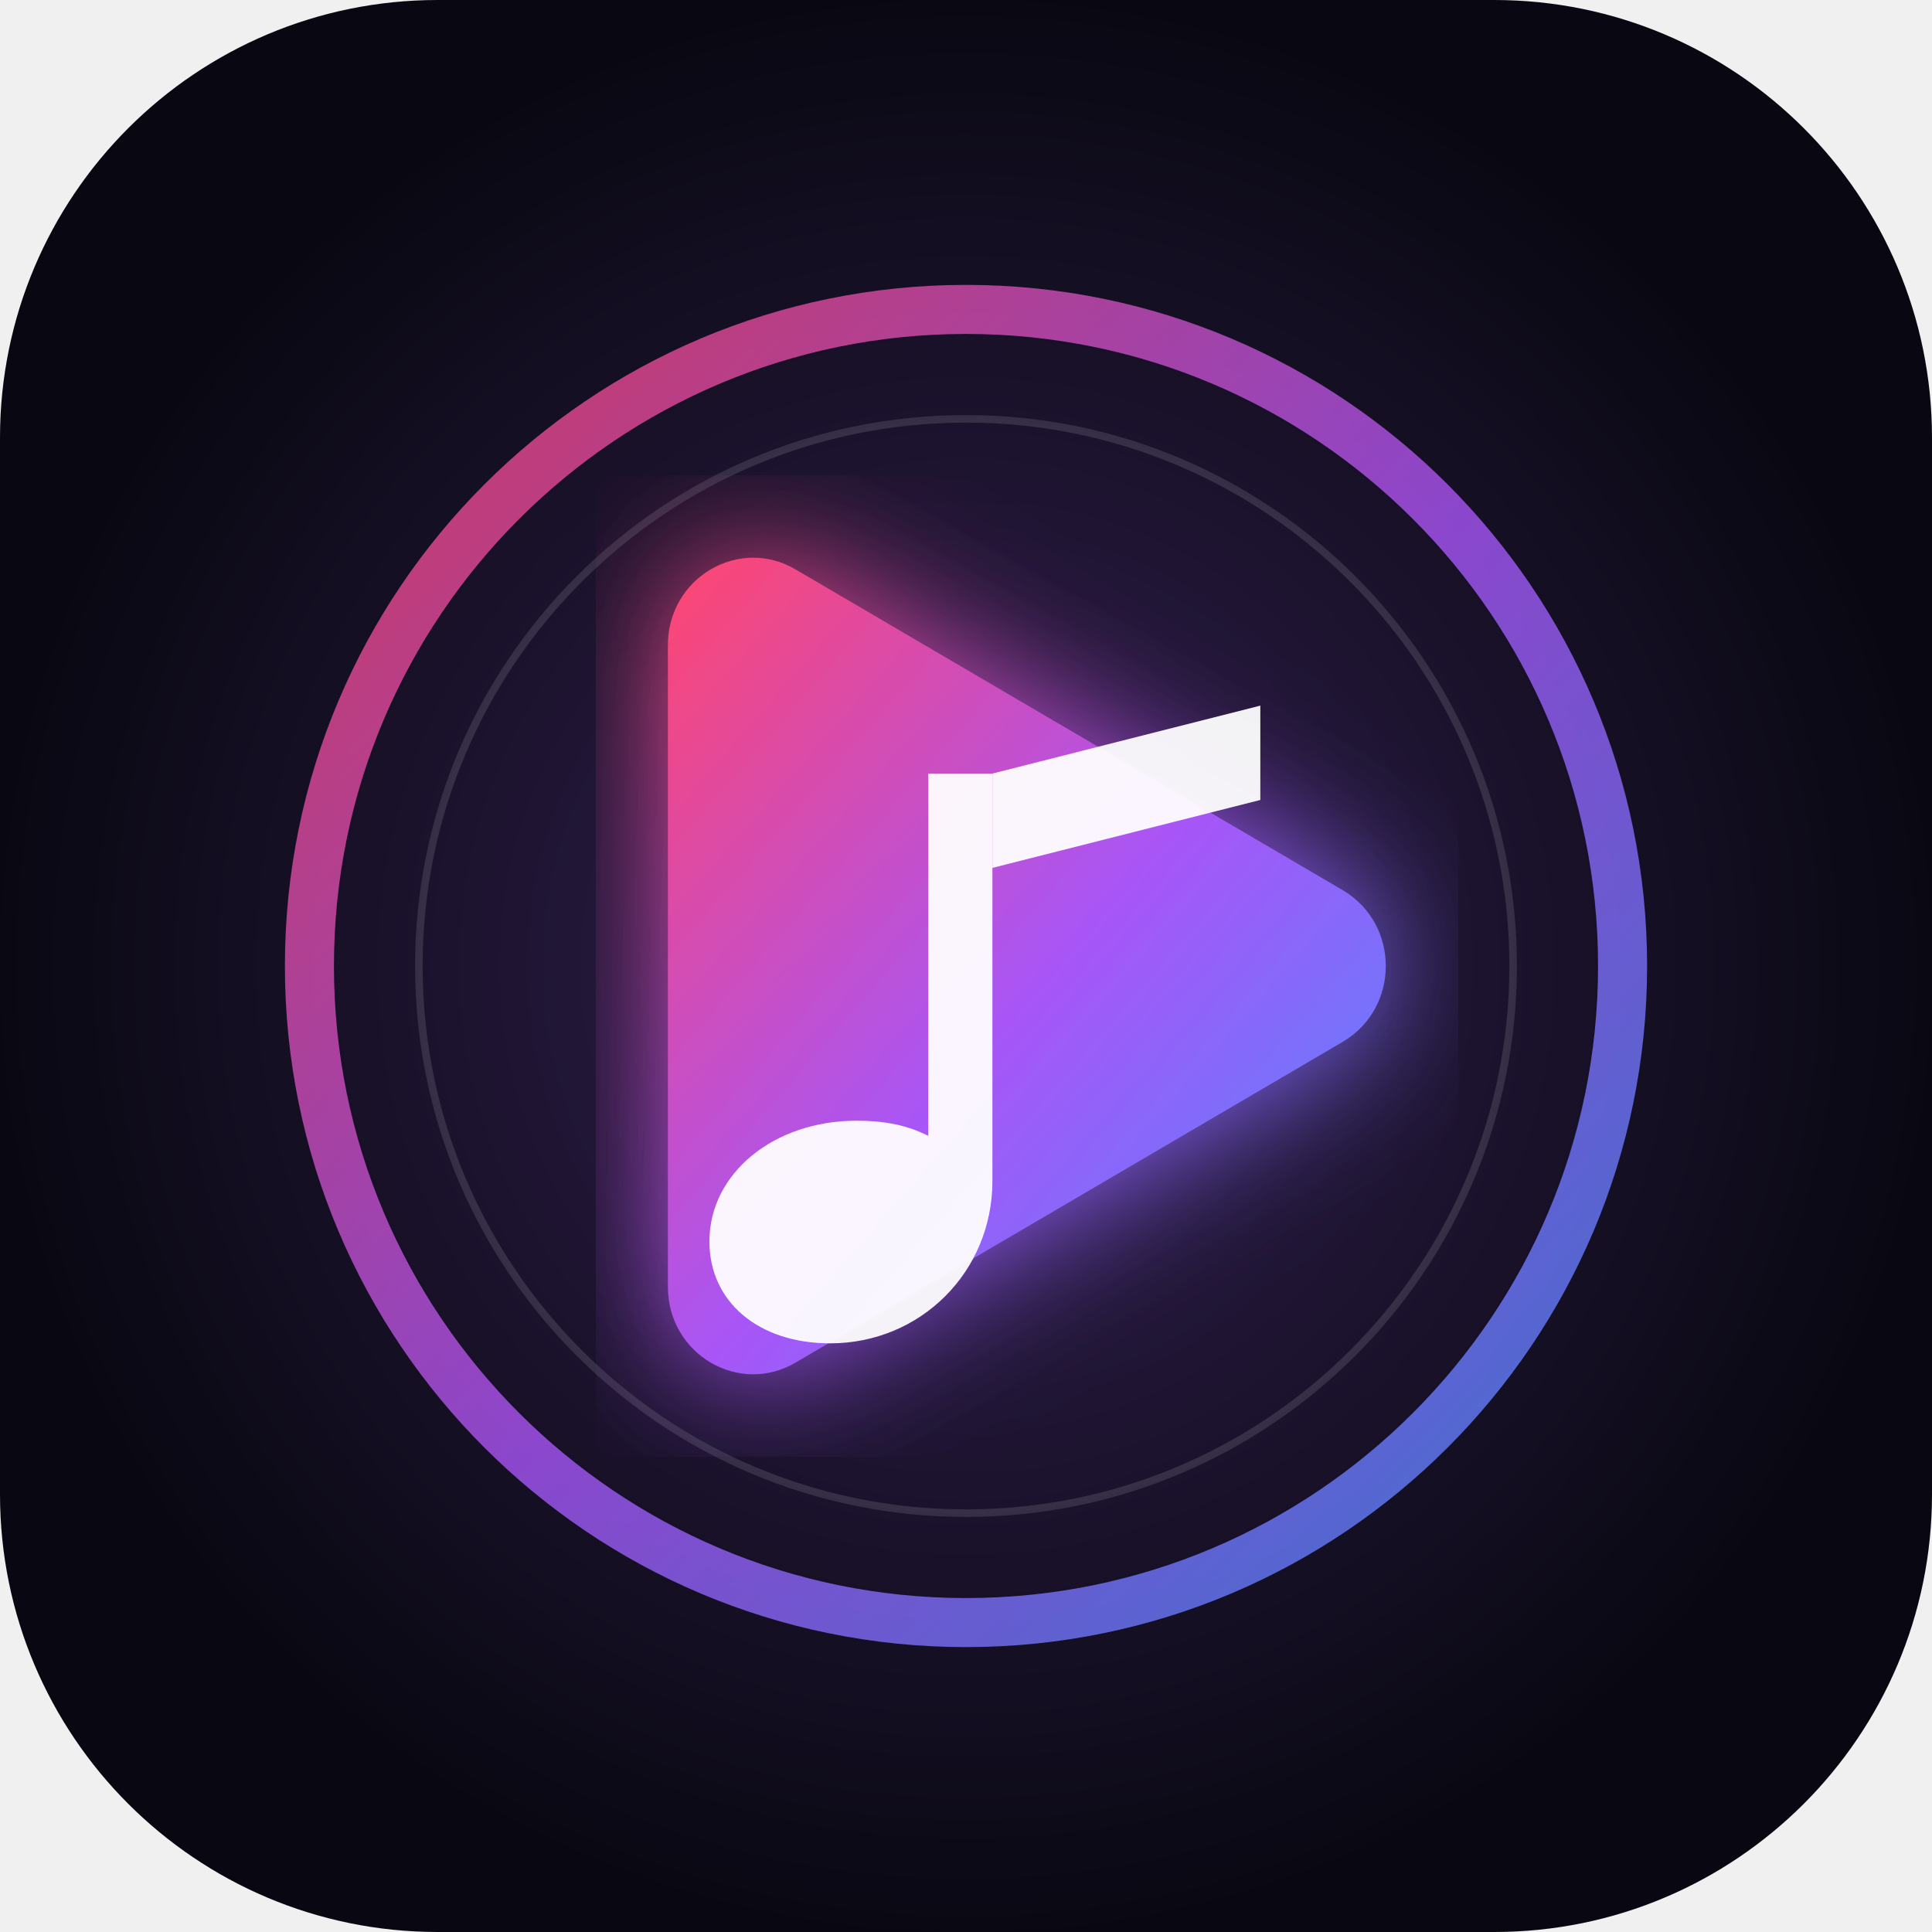
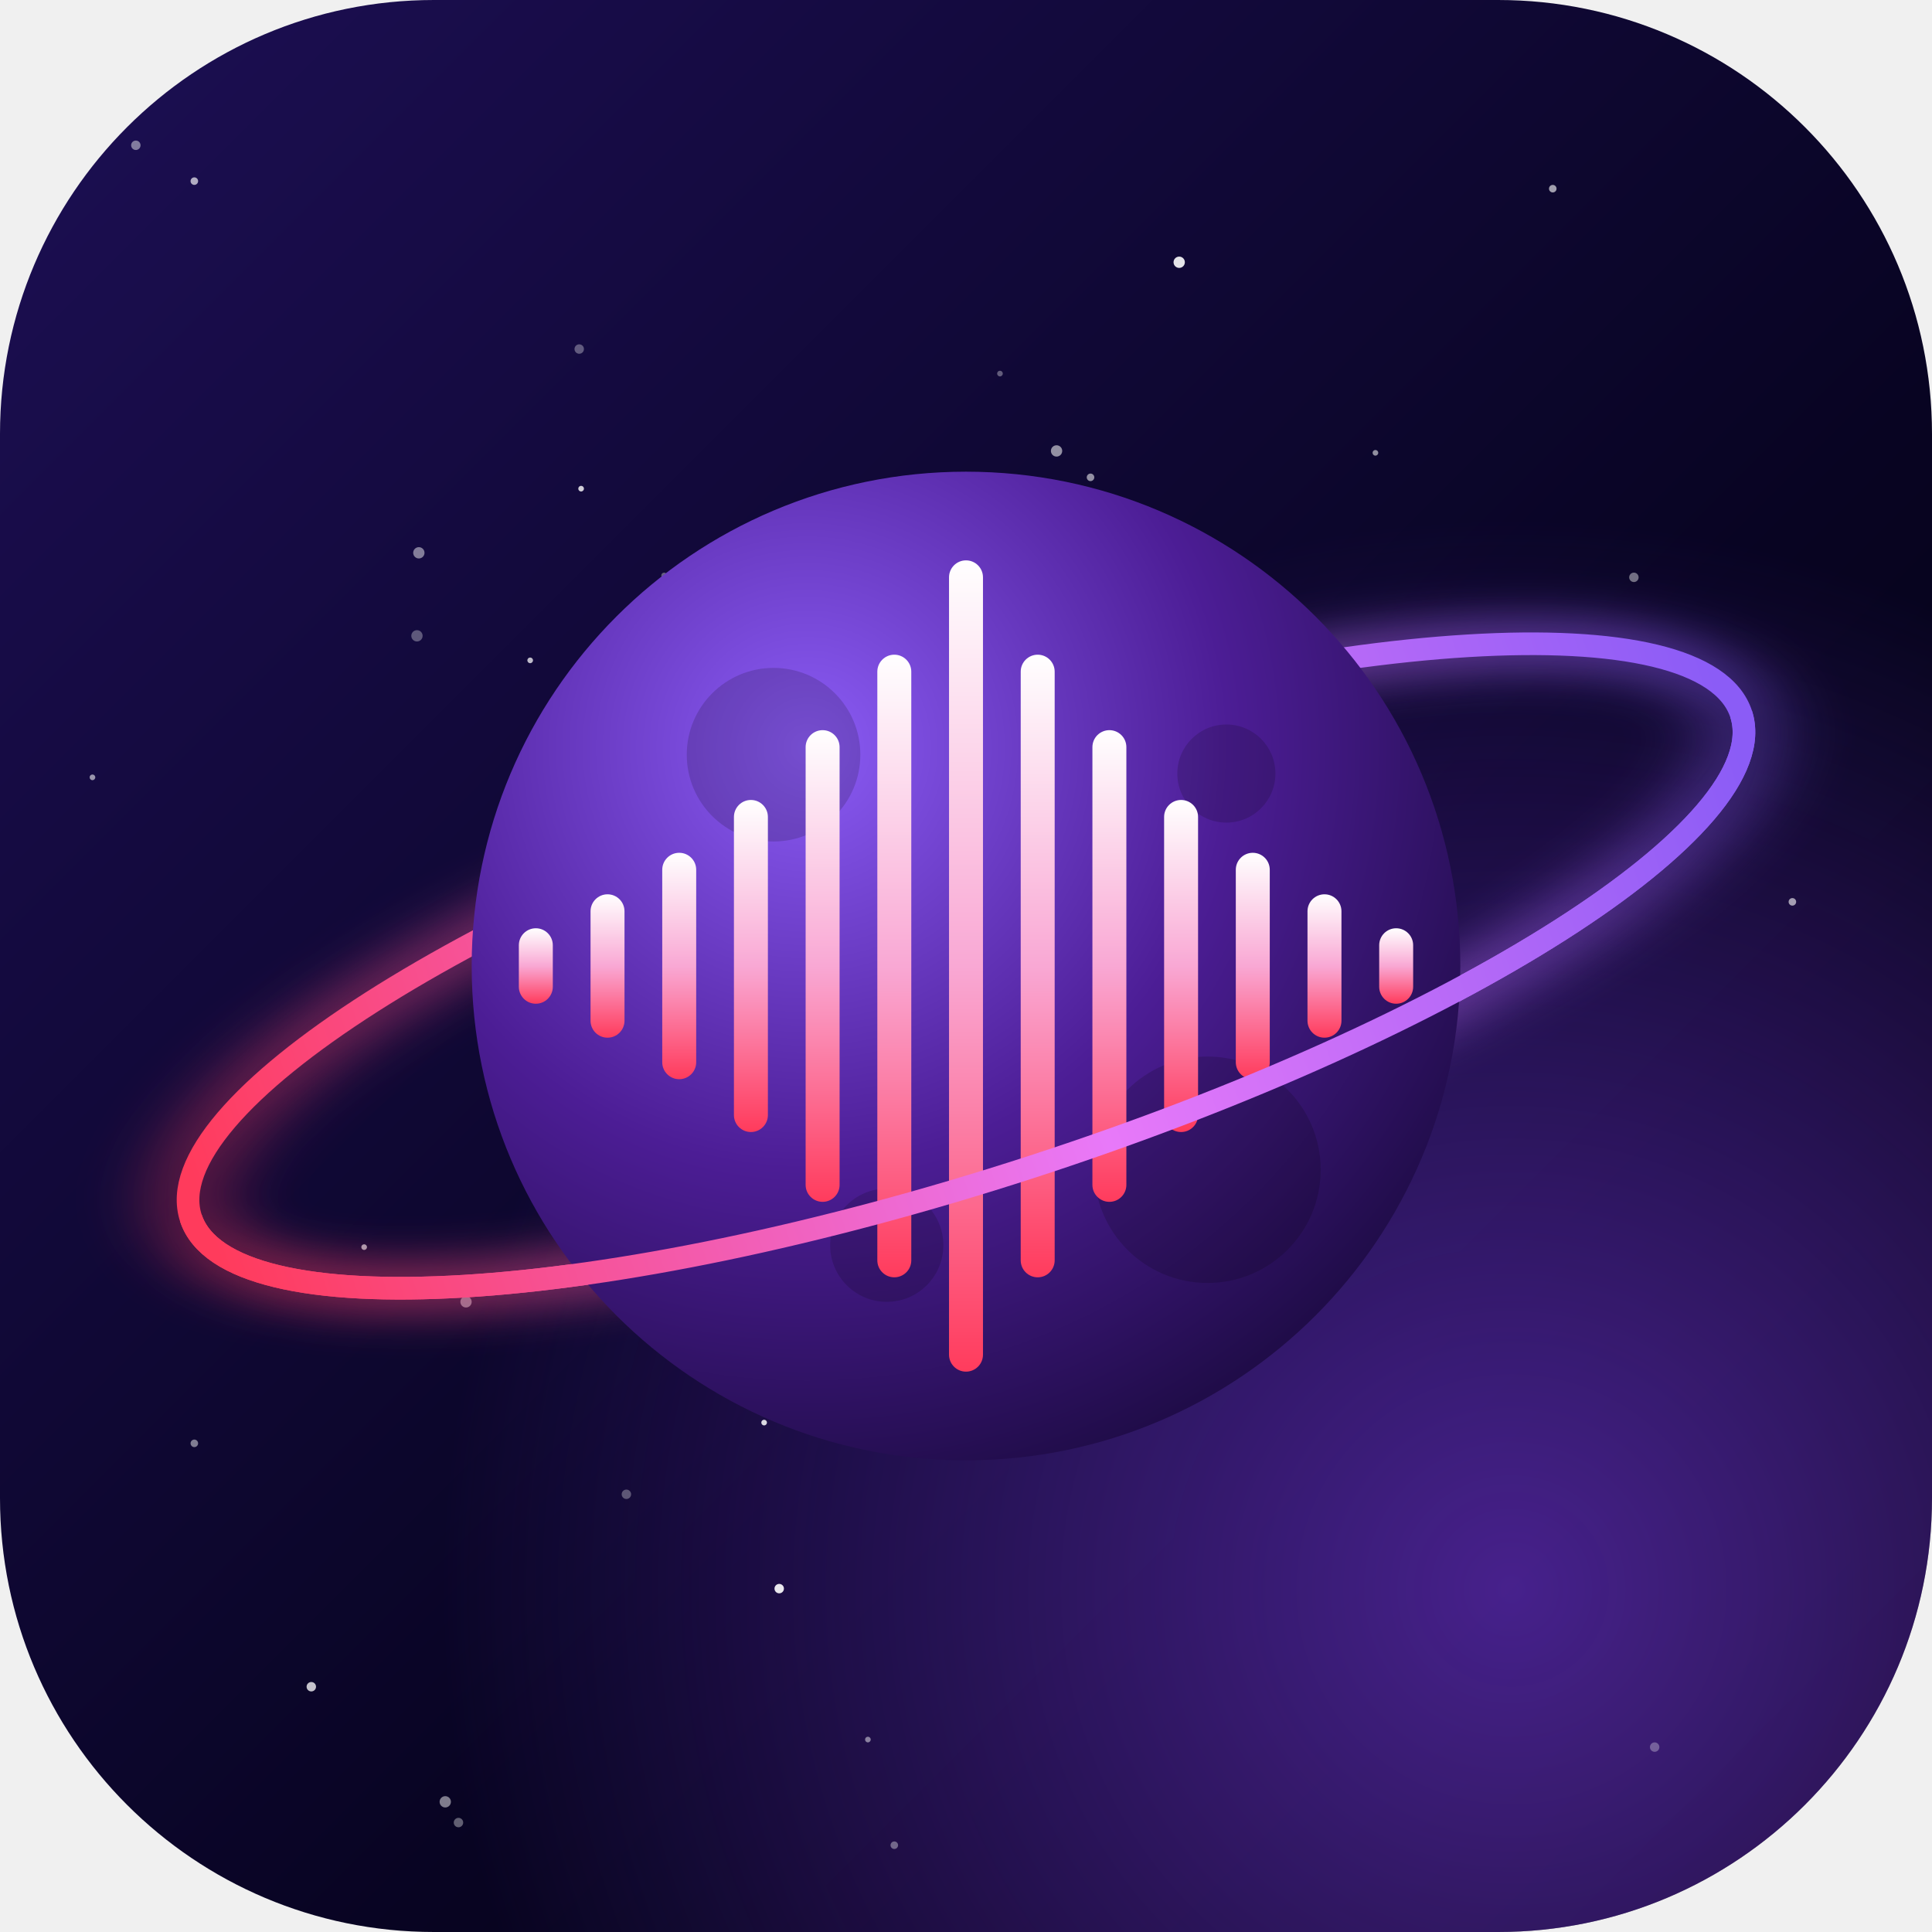
- <svg xmlns="http://www.w3.org/2000/svg" viewBox="0 0 512 512">
+ <svg xmlns="http://www.w3.org/2000/svg" viewBox="0 0 1024 1024" width="1024" height="1024">
  <defs>
-     <linearGradient id="g" x1="0" y1="0" x2="1" y2="1">
-       <stop offset="0" stop-color="#ff456f" />
-       <stop offset=".52" stop-color="#a855f7" />
-       <stop offset="1" stop-color="#4b8cff" />
+     <linearGradient id="bg" x1="0" y1="0" x2="1" y2="1">
+       <stop offset="0" stop-color="#1d0f55" />
+       <stop offset=".6" stop-color="#080422" />
+       <stop offset="1" stop-color="#030208" />
    </linearGradient>
-     <radialGradient id="bg">
-       <stop stop-color="#32204f" />
-       <stop offset="1" stop-color="#090812" />
+     <radialGradient id="neb" cx="78%" cy="82%" r="55%">
+       <stop offset="0" stop-color="#7c3aed" stop-opacity=".55" />
+       <stop offset="1" stop-color="#7c3aed" stop-opacity="0" />
    </radialGradient>
-     <filter id="glow">
-       <feGaussianBlur stdDeviation="18" result="b" />
-       <feMerge>
-         <feMergeNode in="b" />
-         <feMergeNode in="SourceGraphic" />
-       </feMerge>
+     <radialGradient id="pl" cx="34%" cy="28%" r="85%">
+       <stop offset="0" stop-color="#8b5cf6" />
+       <stop offset=".5" stop-color="#4c1d95" />
+       <stop offset="1" stop-color="#150836" />
+     </radialGradient>
+     <linearGradient id="rg" x1="0" x2="1">
+       <stop offset="0" stop-color="#ff3b5c" />
+       <stop offset=".55" stop-color="#e879f9" />
+       <stop offset="1" stop-color="#8b5cf6" />
+     </linearGradient>
+     <linearGradient id="bar" x1="0" y1="0" x2="0" y2="1">
+       <stop offset="0" stop-color="#fff" />
+       <stop offset=".5" stop-color="#f9a8d4" />
+       <stop offset="1" stop-color="#ff3b5c" />
+     </linearGradient>
+     <filter id="gl">
+       <feGaussianBlur stdDeviation="16" />
    </filter>
+     <clipPath id="r">
+       <rect width="1024" height="1024" rx="230" />
+     </clipPath>
+     <clipPath id="front">
+       <rect x="0" y="512" width="1024" height="300" />
+     </clipPath>
  </defs>
-   <rect width="512" height="512" rx="116" fill="url(#bg)" />
-   <circle cx="256" cy="256" r="174" fill="none" stroke="url(#g)" stroke-width="13" opacity=".8" />
-   <circle cx="256" cy="256" r="145" fill="none" stroke="#fff" stroke-opacity=".12" stroke-width="2" />
-   <path d="M211 151c-15-9-34 2-34 20v170c0 18 19 29 34 20l145-85c15-9 15-31 0-40z" fill="url(#g)" filter="url(#glow)" />
-   <path d="M263 205v108c0 24-19 43-43 43-19 0-32-11-32-27 0-18 17-32 39-32 7 0 13 1 19 4v-96z" fill="#fff" opacity=".94" />
-   <path d="M263 205l71-18v25l-71 18z" fill="#fff" opacity=".94" />
+   <g clip-path="url(#r)">
+     <rect width="1024" height="1024" fill="url(#bg)" />
+     <rect width="1024" height="1024" fill="url(#neb)" />
+     <circle cx="281" cy="350" r="1.5" fill="#fff" opacity="0.73" />
+     <circle cx="530" cy="198" r="1.5" fill="#fff" opacity="0.34" />
+     <circle cx="451" cy="602" r="2.5" fill="#fff" opacity="0.78" />
+     <circle cx="823" cy="100" r="2" fill="#fff" opacity="0.61" />
+     <circle cx="408" cy="323" r="2" fill="#fff" opacity="0.80" />
+     <circle cx="308" cy="259" r="1.5" fill="#fff" opacity="0.80" />
+     <circle cx="866" cy="306" r="2.5" fill="#fff" opacity="0.42" />
+     <circle cx="357" cy="336" r="2.5" fill="#fff" opacity="0.35" />
+     <circle cx="660" cy="385" r="3" fill="#fff" opacity="0.60" />
+     <circle cx="222" cy="293" r="3" fill="#fff" opacity="0.47" />
+     <circle cx="877" cy="926" r="2.5" fill="#fff" opacity="0.30" />
+     <circle cx="338" cy="626" r="2.5" fill="#fff" opacity="0.81" />
+     <circle cx="560" cy="239" r="3" fill="#fff" opacity="0.55" />
+     <circle cx="335" cy="481" r="3" fill="#fff" opacity="0.40" />
+     <circle cx="352" cy="305" r="1.5" fill="#fff" opacity="0.35" />
+     <circle cx="513" cy="681" r="2.5" fill="#fff" opacity="0.61" />
+     <circle cx="703" cy="522" r="2.5" fill="#fff" opacity="0.39" />
+     <circle cx="729" cy="240" r="1.5" fill="#fff" opacity="0.55" />
+     <circle cx="247" cy="690" r="3" fill="#fff" opacity="0.47" />
+     <circle cx="404" cy="486" r="2.5" fill="#fff" opacity="0.68" />
+     <circle cx="243" cy="966" r="2.5" fill="#fff" opacity="0.36" />
+     <circle cx="103" cy="765" r="2" fill="#fff" opacity="0.47" />
+     <circle cx="636" cy="670" r="2" fill="#fff" opacity="0.37" />
+     <circle cx="221" cy="337" r="3" fill="#fff" opacity="0.32" />
+     <circle cx="405" cy="754" r="1.5" fill="#fff" opacity="0.84" />
+     <circle cx="332" cy="792" r="2.5" fill="#fff" opacity="0.31" />
+     <circle cx="335" cy="369" r="2" fill="#fff" opacity="0.77" />
+     <circle cx="460" cy="922" r="1.5" fill="#fff" opacity="0.48" />
+     <circle cx="236" cy="955" r="3" fill="#fff" opacity="0.48" />
+     <circle cx="296" cy="430" r="2" fill="#fff" opacity="0.50" />
+     <circle cx="49" cy="412" r="1.5" fill="#fff" opacity="0.57" />
+     <circle cx="413" cy="842" r="2.5" fill="#fff" opacity="0.90" />
+     <circle cx="625" cy="139" r="3" fill="#fff" opacity="0.89" />
+     <circle cx="474" cy="978" r="2" fill="#fff" opacity="0.37" />
+     <circle cx="103" cy="96" r="2" fill="#fff" opacity="0.66" />
+     <circle cx="193" cy="661" r="1.5" fill="#fff" opacity="0.63" />
+     <circle cx="636" cy="295" r="2.5" fill="#fff" opacity="0.90" />
+     <circle cx="165" cy="894" r="2.5" fill="#fff" opacity="0.76" />
+     <circle cx="459" cy="707" r="2" fill="#fff" opacity="0.59" />
+     <circle cx="287" cy="489" r="3" fill="#fff" opacity="0.60" />
+     <circle cx="264" cy="471" r="3" fill="#fff" opacity="0.45" />
+     <circle cx="950" cy="478" r="2" fill="#fff" opacity="0.60" />
+     <circle cx="72" cy="77" r="2.5" fill="#fff" opacity="0.45" />
+     <circle cx="578" cy="253" r="2" fill="#fff" opacity="0.55" />
+     <circle cx="307" cy="185" r="2.5" fill="#fff" opacity="0.33" />
+     <circle cx="362" cy="618" r="1.5" fill="#fff" opacity="0.89" />
+     <g transform="rotate(-18 512 512)">
+       <ellipse cx="512" cy="512" rx="432" ry="112" fill="none" stroke="url(#rg)" stroke-width="30" opacity=".45" filter="url(#gl)" />
+       <ellipse cx="512" cy="512" rx="432" ry="112" fill="none" stroke="url(#rg)" stroke-width="12" />
+     </g>
+     <circle cx="512" cy="512" r="262" fill="url(#pl)" />
+     <g fill="#000" opacity=".16">
+       <circle cx="410" cy="400" r="46" />
+       <circle cx="640" cy="620" r="60" />
+       <circle cx="470" cy="660" r="30" />
+       <circle cx="650" cy="410" r="26" />
+     </g>
+     <g>
+       <rect x="275" y="492.0" width="18" height="40" rx="9" fill="url(#bar)" />
+       <rect x="313" y="474.0" width="18" height="76" rx="9" fill="url(#bar)" />
+       <rect x="351" y="452.0" width="18" height="120" rx="9" fill="url(#bar)" />
+       <rect x="389" y="424.0" width="18" height="176" rx="9" fill="url(#bar)" />
+       <rect x="427" y="387.0" width="18" height="250" rx="9" fill="url(#bar)" />
+       <rect x="465" y="347.0" width="18" height="330" rx="9" fill="url(#bar)" />
+       <rect x="503" y="297.0" width="18" height="430" rx="9" fill="url(#bar)" />
+       <rect x="541" y="347.0" width="18" height="330" rx="9" fill="url(#bar)" />
+       <rect x="579" y="387.0" width="18" height="250" rx="9" fill="url(#bar)" />
+       <rect x="617" y="424.0" width="18" height="176" rx="9" fill="url(#bar)" />
+       <rect x="655" y="452.0" width="18" height="120" rx="9" fill="url(#bar)" />
+       <rect x="693" y="474.0" width="18" height="76" rx="9" fill="url(#bar)" />
+       <rect x="731" y="492.0" width="18" height="40" rx="9" fill="url(#bar)" />
+     </g>
+     <g transform="rotate(-18 512 512)">
+       <ellipse clip-path="url(#front)" cx="512" cy="512" rx="432" ry="112" fill="none" stroke="url(#rg)" stroke-width="12" />
+     </g>
+   </g>
</svg>
